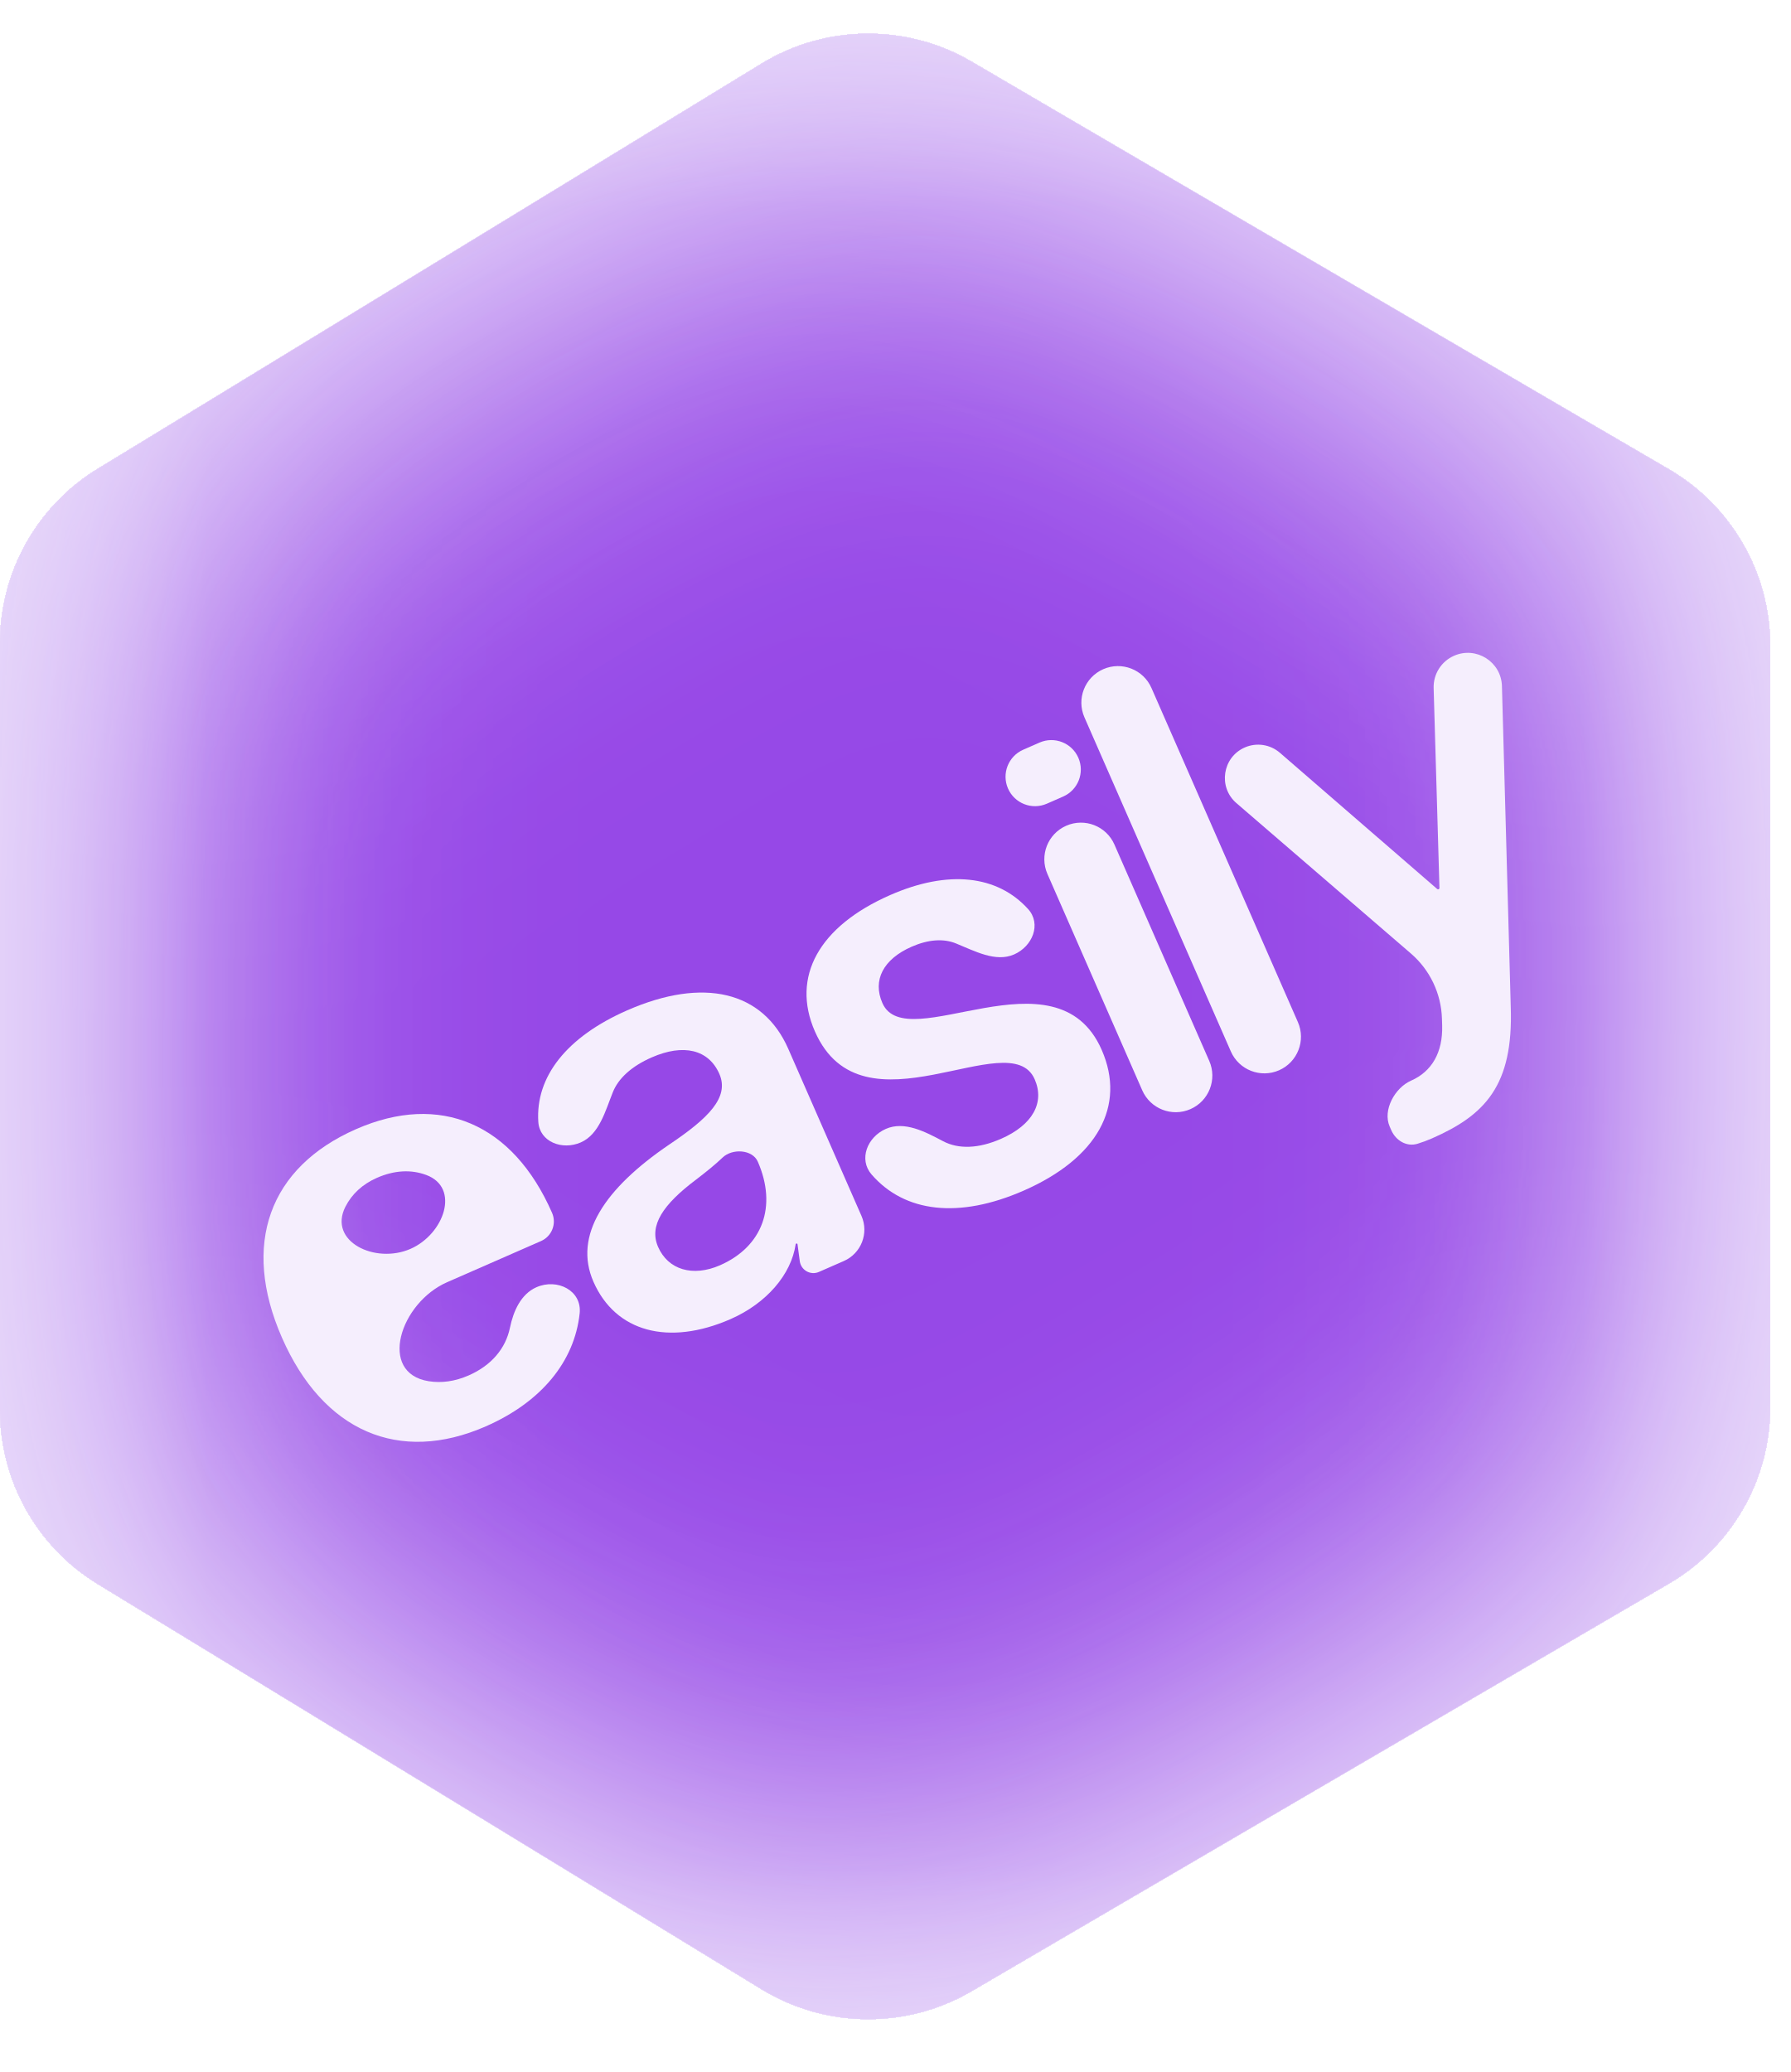
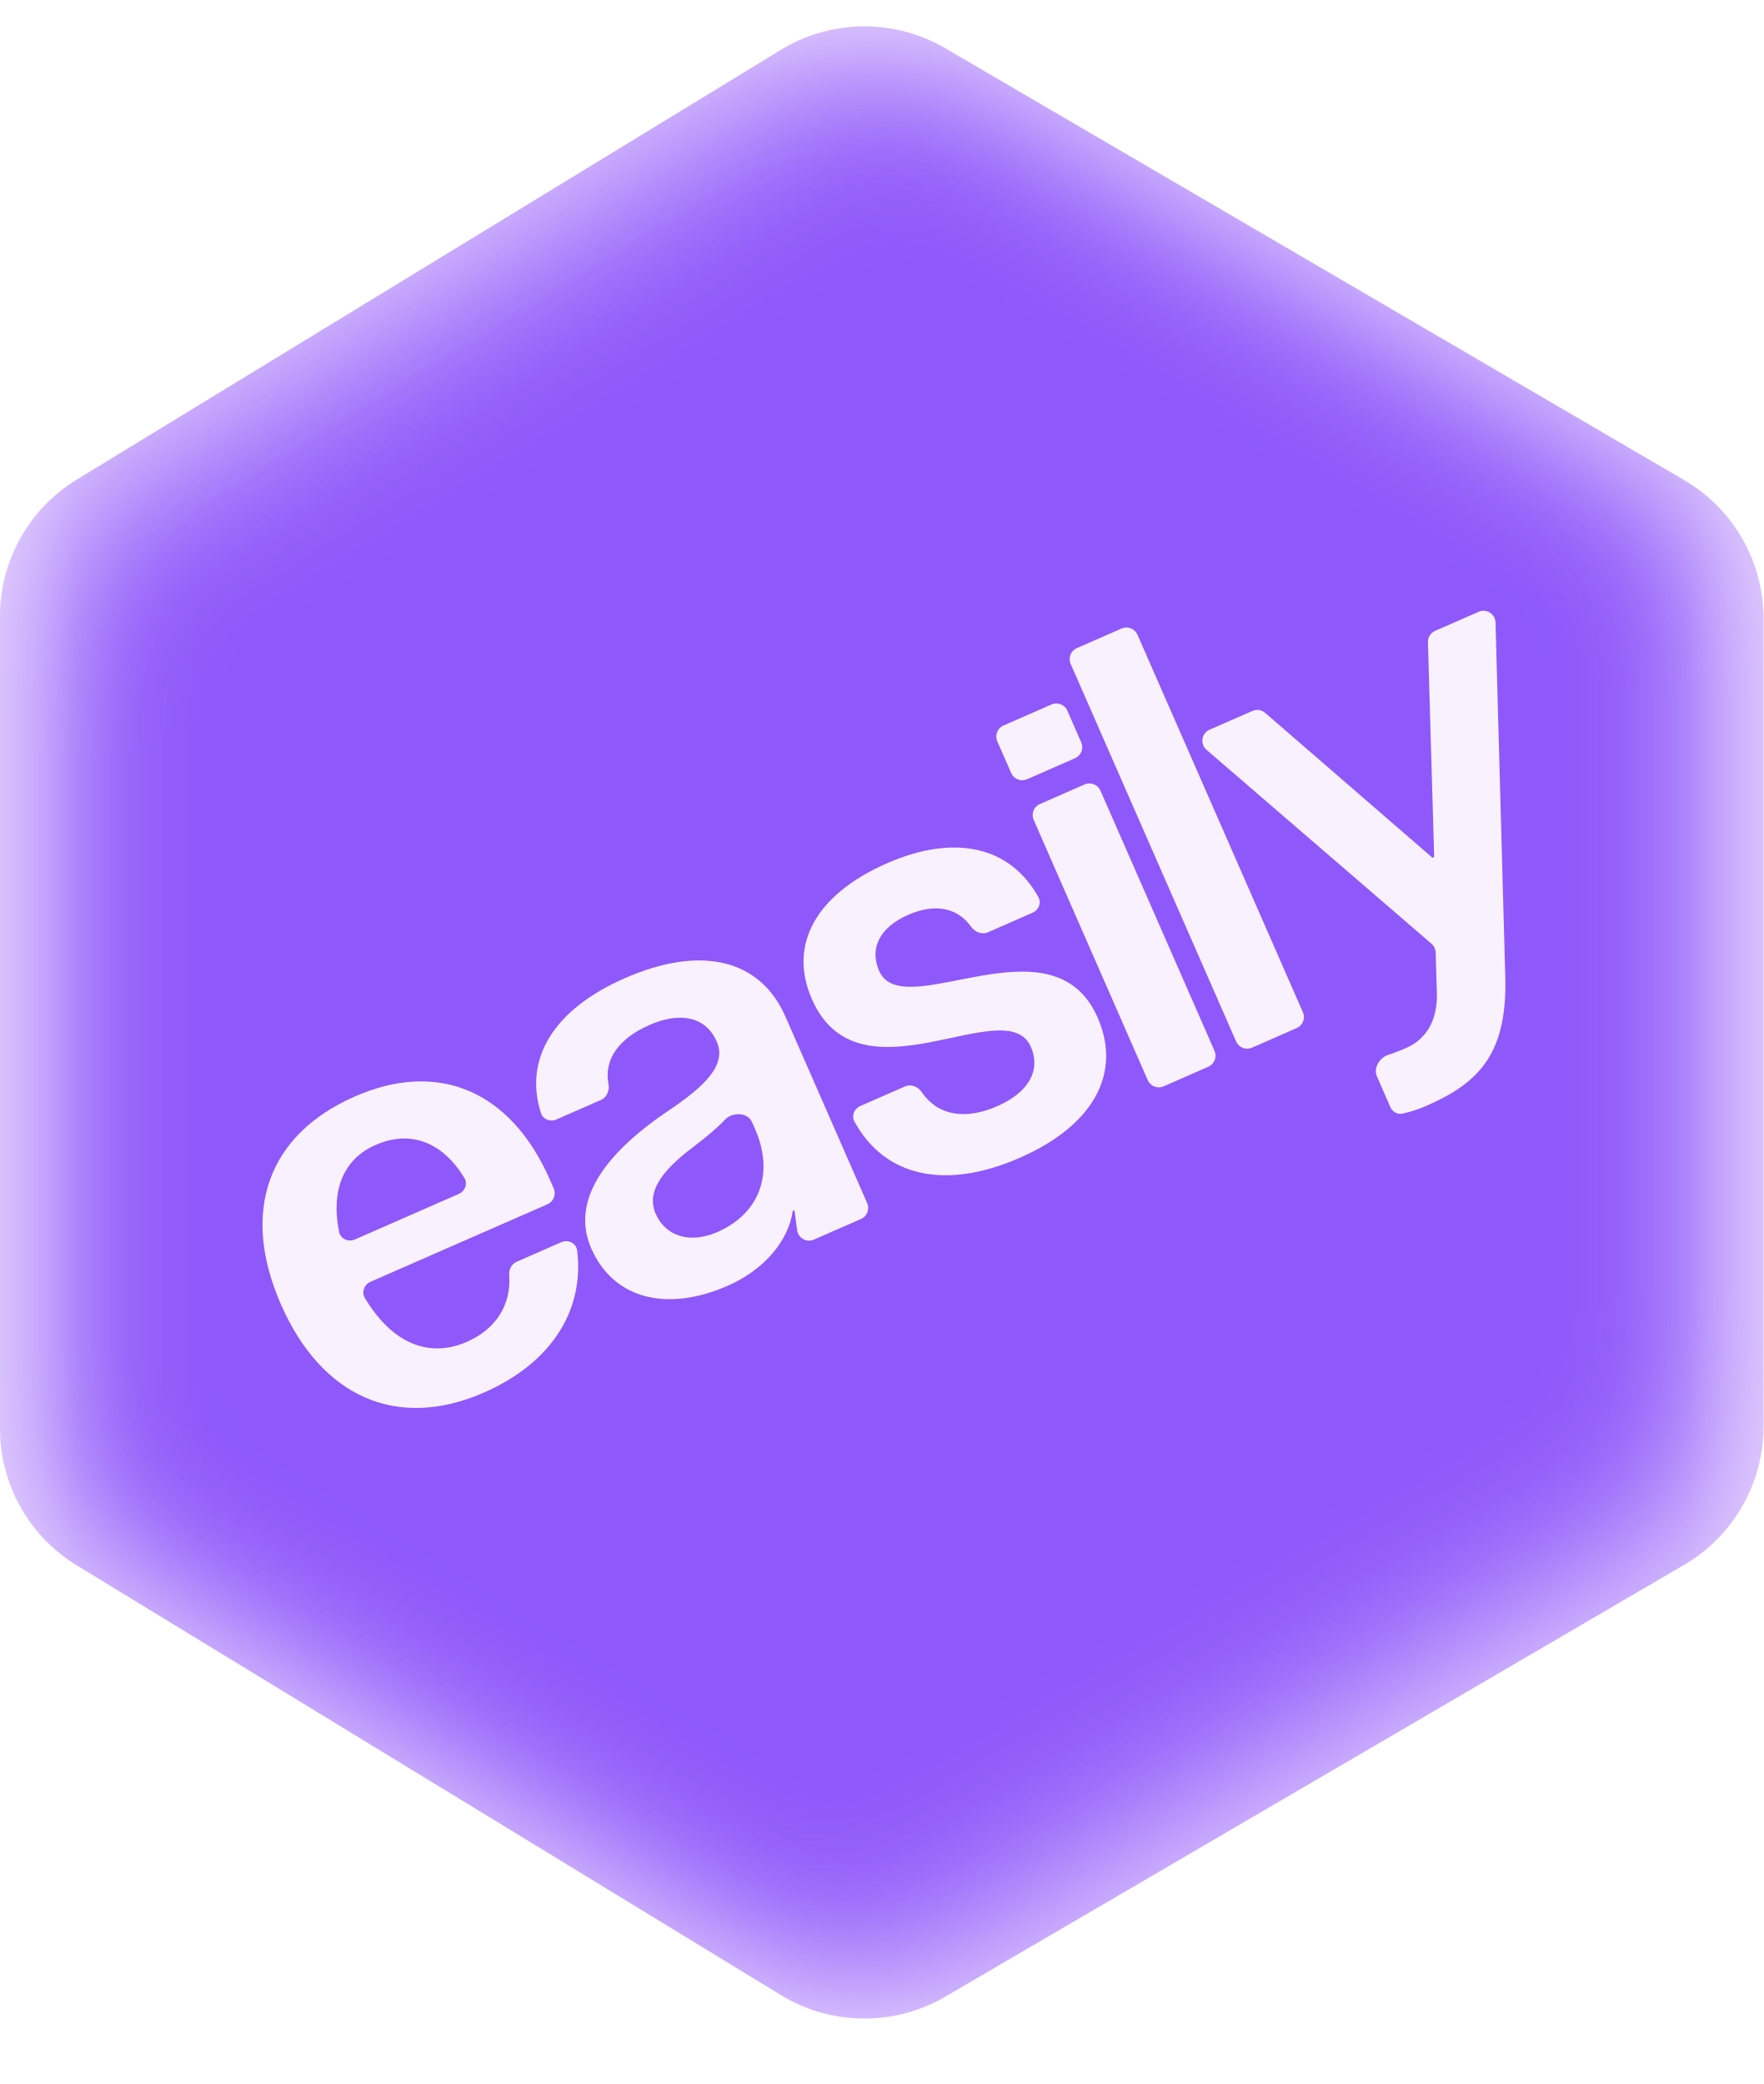
- <svg xmlns="http://www.w3.org/2000/svg" width="70" height="81" viewBox="0 0 70 81" fill="none">
-   <g filter="url(#filter0_ii_2383_2742)">
-     <path d="M3.832 18.323L29.773 2.49C32.286 0.956 35.437 0.926 37.978 2.411L65.24 18.346C67.694 19.78 69.203 22.409 69.203 25.252V55C69.203 57.843 67.694 60.472 65.24 61.907L37.978 77.841C35.437 79.326 32.286 79.296 29.773 77.763L3.832 61.929C1.452 60.476 0 57.889 0 55.101V25.151C0 22.363 1.452 19.776 3.832 18.323Z" fill="#9648E7" />
+ <svg xmlns="http://www.w3.org/2000/svg" width="44" height="52" viewBox="0 0 44 52" fill="none">
+   <g filter="url(#filter0_ii_354_2991)">
+     <path d="M1.916 11.968L19.484 1.245C20.74 0.478 22.316 0.463 23.587 1.206L42.019 11.979C43.246 12.696 44 14.011 44 15.432V35.593C44 37.014 43.246 38.329 42.019 39.046L23.587 49.819C22.316 50.562 20.74 50.547 19.484 49.78L1.916 39.058C0.726 38.331 0 37.038 0 35.643V15.382C0 13.988 0.726 12.694 1.916 11.968Z" fill="#8F58FA" />
  </g>
-   <path d="M59.061 39.368C59.166 42.447 58.045 43.598 55.978 44.504C55.793 44.585 55.603 44.655 55.417 44.712C54.992 44.843 54.569 44.59 54.39 44.183L54.326 44.036C54.047 43.399 54.529 42.523 55.166 42.244C55.975 41.889 56.409 41.14 56.379 40.087L56.371 39.822C56.342 38.841 55.901 37.917 55.158 37.276L48.336 31.396C47.612 30.771 47.787 29.604 48.663 29.22C49.123 29.019 49.657 29.1 50.036 29.428L56.185 34.754C56.201 34.768 56.223 34.771 56.242 34.763C56.261 34.754 56.274 34.734 56.273 34.712L56.046 26.897C56.03 26.353 56.346 25.853 56.845 25.635C57.713 25.254 58.69 25.874 58.716 26.821L59.061 39.368Z" fill="#F5EEFD" />
-   <path d="M42.395 28.044C42.077 27.32 42.407 26.477 43.131 26.16C43.854 25.843 44.698 26.172 45.015 26.896L50.739 39.956C51.056 40.679 50.726 41.523 50.003 41.84C49.279 42.157 48.435 41.828 48.118 41.104L42.395 28.044Z" fill="#F5EEFD" />
-   <path d="M41.683 32.28C42.406 31.963 43.25 32.292 43.567 33.016L47.274 41.474C47.591 42.198 47.262 43.042 46.538 43.359C45.814 43.676 44.971 43.346 44.654 42.623L40.947 34.165C40.63 33.441 40.959 32.597 41.683 32.28ZM40.924 31.419C40.342 31.674 39.663 31.409 39.407 30.826C39.152 30.244 39.417 29.565 40 29.309L40.639 29.029C41.221 28.774 41.901 29.039 42.156 29.622C42.411 30.204 42.146 30.883 41.563 31.139L40.924 31.419Z" fill="#F5EEFD" />
-   <path d="M34.803 34.989C37.069 33.996 38.987 34.211 40.19 35.535C40.721 36.12 40.367 36.995 39.644 37.312C38.92 37.629 38.101 37.176 37.369 36.88C36.886 36.684 36.293 36.723 35.638 37.01C34.531 37.496 34.103 38.318 34.496 39.212C35.429 41.343 41.295 36.995 43.069 41.042C44.031 43.237 42.896 45.283 40.02 46.544C37.487 47.654 35.368 47.404 34.074 45.915C33.556 45.319 33.908 44.448 34.632 44.131C35.355 43.813 36.169 44.242 36.867 44.612C37.471 44.931 38.255 44.905 39.133 44.52C40.368 43.978 40.85 43.107 40.449 42.191C39.478 39.975 33.715 44.558 31.856 40.318C30.923 38.188 32.012 36.212 34.803 34.989Z" fill="#F5EEFD" />
-   <path d="M28.563 51.566C26.134 52.63 24.059 52.067 23.2 50.107C22.406 48.296 23.634 46.462 26.159 44.746C27.69 43.72 28.523 42.898 28.122 41.981C27.701 41.023 26.713 40.795 25.477 41.337C24.692 41.681 24.176 42.153 23.959 42.695C23.665 43.428 23.429 44.343 22.705 44.66C21.981 44.977 21.095 44.643 21.044 43.854C20.931 42.099 22.144 40.538 24.518 39.497C27.501 38.19 29.827 38.745 30.817 41.003L33.678 47.533C33.975 48.21 33.667 48.999 32.99 49.296L32.015 49.723C31.687 49.867 31.314 49.656 31.266 49.302L31.178 48.643C31.175 48.618 31.149 48.604 31.127 48.614C31.115 48.619 31.107 48.63 31.105 48.642C30.933 49.825 29.961 50.953 28.563 51.566ZM25.727 48.745C26.119 49.64 27.084 49.928 28.149 49.462C29.811 48.733 30.39 47.159 29.625 45.412C29.414 44.931 28.627 44.889 28.248 45.252C27.972 45.516 27.632 45.793 27.215 46.112C25.915 47.088 25.363 47.914 25.727 48.745Z" fill="#F5EEFD" />
-   <path d="M20.972 50.321C21.791 49.962 22.756 50.454 22.661 51.344C22.459 53.222 21.168 54.807 18.992 55.76C15.605 57.245 12.629 55.959 11.023 52.294C9.426 48.651 10.516 45.633 13.925 44.139C17.206 42.702 20.05 43.919 21.582 47.413C21.767 47.836 21.575 48.33 21.151 48.516L17.481 50.124C15.635 50.933 14.766 53.673 16.756 53.995C17.259 54.076 17.785 54.004 18.323 53.768C19.204 53.382 19.766 52.724 19.936 51.904C20.07 51.254 20.364 50.588 20.972 50.321ZM13.502 47.177C12.817 48.528 14.662 49.429 16.049 48.821C17.361 48.246 18.004 46.426 16.659 45.931C16.071 45.714 15.419 45.745 14.735 46.045C14.168 46.294 13.755 46.679 13.502 47.177Z" fill="#F5EEFD" />
+   <path d="M37.556 24.325C37.622 26.282 36.91 27.014 35.596 27.59C35.392 27.679 35.179 27.747 34.99 27.787C34.863 27.813 34.741 27.74 34.689 27.622L34.354 26.855C34.264 26.651 34.421 26.389 34.634 26.322C34.773 26.278 34.925 26.22 35.079 26.153C35.594 25.927 35.87 25.451 35.851 24.781L35.82 23.766C35.817 23.682 35.78 23.602 35.716 23.548L30.104 18.71C29.937 18.566 29.977 18.296 30.179 18.208L31.249 17.739C31.355 17.692 31.479 17.711 31.566 17.787L35.727 21.391C35.737 21.399 35.751 21.402 35.763 21.396C35.776 21.391 35.784 21.378 35.783 21.364L35.628 16.025C35.624 15.902 35.696 15.79 35.807 15.741L36.894 15.265C37.089 15.18 37.308 15.319 37.314 15.532L37.556 24.325Z" fill="#FAF1FF" />
+   <path d="M26.714 16.567C26.647 16.415 26.716 16.238 26.868 16.172L27.985 15.682C28.136 15.616 28.313 15.685 28.38 15.837L32.508 25.257C32.575 25.409 32.506 25.586 32.354 25.652L31.237 26.142C31.086 26.208 30.909 26.139 30.842 25.987L26.714 16.567Z" fill="#FAF1FF" />
+   <path d="M27.061 19.573C27.213 19.507 27.39 19.576 27.457 19.728L30.303 26.222C30.369 26.374 30.3 26.551 30.148 26.617L29.032 27.107C28.88 27.173 28.703 27.104 28.637 26.952L25.791 20.458C25.724 20.306 25.793 20.129 25.945 20.063L27.061 19.573ZM25.625 19.444C25.473 19.51 25.297 19.441 25.23 19.289L24.883 18.498C24.817 18.346 24.886 18.169 25.038 18.103L26.235 17.578C26.387 17.511 26.564 17.58 26.631 17.732L26.977 18.524C27.044 18.675 26.975 18.852 26.823 18.919L25.625 19.444Z" fill="#FAF1FF" />
+   <path d="M22.13 21.541C23.818 20.801 25.203 21.116 25.908 22.384C25.988 22.529 25.918 22.707 25.766 22.773L24.65 23.263C24.498 23.329 24.324 23.257 24.228 23.122C23.89 22.646 23.325 22.535 22.661 22.826C21.957 23.135 21.685 23.657 21.935 24.226C22.528 25.581 26.258 22.816 27.386 25.39C27.997 26.785 27.276 28.087 25.447 28.888C23.585 29.704 22.076 29.364 21.32 27.988C21.241 27.843 21.311 27.665 21.463 27.598L22.58 27.109C22.731 27.042 22.905 27.114 22.998 27.251C23.389 27.831 24.073 27.956 24.883 27.601C25.669 27.257 25.975 26.703 25.72 26.12C25.102 24.711 21.438 27.625 20.257 24.93C19.663 23.575 20.356 22.319 22.13 21.541Z" fill="#FAF1FF" />
+   <path d="M18.163 32.08C16.619 32.757 15.299 32.399 14.753 31.152C14.248 30.001 15.029 28.835 16.634 27.744C17.608 27.092 18.137 26.569 17.882 25.986C17.615 25.377 16.986 25.232 16.201 25.577C15.429 25.915 15.067 26.447 15.181 27.039C15.212 27.201 15.148 27.378 14.996 27.445L13.88 27.934C13.728 28.001 13.549 27.932 13.498 27.774C13.062 26.42 13.816 25.184 15.591 24.407C17.488 23.576 18.966 23.929 19.596 25.364L21.636 30.02C21.703 30.172 21.634 30.349 21.482 30.416L20.306 30.931C20.124 31.011 19.915 30.893 19.889 30.696L19.826 30.222C19.823 30.206 19.807 30.197 19.793 30.203C19.785 30.206 19.78 30.213 19.779 30.221C19.669 30.973 19.052 31.691 18.163 32.08ZM16.36 30.287C16.609 30.856 17.222 31.039 17.899 30.742C18.956 30.279 19.325 29.278 18.838 28.167L18.763 27.997C18.657 27.756 18.273 27.742 18.093 27.934C17.898 28.142 17.641 28.356 17.305 28.613C16.479 29.233 16.128 29.759 16.36 30.287Z" fill="#FAF1FF" />
+   <path d="M14.006 30.995C14.179 30.919 14.379 31.02 14.401 31.207C14.584 32.718 13.734 34.021 12.076 34.747C9.922 35.691 8.029 34.873 7.008 32.544C5.993 30.227 6.686 28.309 8.854 27.359C10.94 26.445 12.748 27.218 13.722 29.44L13.815 29.653C13.882 29.804 13.813 29.981 13.661 30.048L9.242 31.984C9.084 32.054 9.016 32.243 9.105 32.391C9.771 33.501 10.684 33.904 11.65 33.481C12.373 33.164 12.759 32.558 12.705 31.816C12.694 31.676 12.764 31.539 12.892 31.483L14.006 30.995ZM8.459 30.733C8.494 30.911 8.687 31 8.853 30.928L11.449 29.79C11.606 29.721 11.675 29.534 11.585 29.388C11.037 28.496 10.245 28.186 9.368 28.57C8.571 28.92 8.252 29.696 8.459 30.733Z" fill="#FAF1FF" />
  <defs>
-     <filter id="filter0_ii_2383_2742" x="-2" y="-0.682" width="73.203" height="81.616" filterUnits="userSpaceOnUse" color-interpolation-filters="sRGB">
+     <filter id="filter0_ii_354_2991" x="-1" y="-0.341" width="46" height="51.707" filterUnits="userSpaceOnUse" color-interpolation-filters="sRGB">
      <feFlood flood-opacity="0" result="BackgroundImageFix" />
      <feBlend mode="normal" in="SourceGraphic" in2="BackgroundImageFix" result="shape" />
      <feColorMatrix in="SourceAlpha" type="matrix" values="0 0 0 0 0 0 0 0 0 0 0 0 0 0 0 0 0 0 127 0" result="hardAlpha" />
-       <feOffset dx="2" dy="2" />
-       <feGaussianBlur stdDeviation="10" />
+       <feOffset dx="1" dy="1" />
+       <feGaussianBlur stdDeviation="2" />
      <feComposite in2="hardAlpha" operator="arithmetic" k2="-1" k3="1" />
-       <feColorMatrix type="matrix" values="0 0 0 0 0.918 0 0 0 0 0.867 0 0 0 0 0.984 0 0 0 1 0" />
-       <feBlend mode="normal" in2="shape" result="effect1_innerShadow_2383_2742" />
+       <feColorMatrix type="matrix" values="0 0 0 0 0.98 0 0 0 0 0.945 0 0 0 0 1 0 0 0 0.6 0" />
+       <feBlend mode="normal" in2="shape" result="effect1_innerShadow_354_2991" />
      <feColorMatrix in="SourceAlpha" type="matrix" values="0 0 0 0 0 0 0 0 0 0 0 0 0 0 0 0 0 0 127 0" result="hardAlpha" />
-       <feOffset dx="-2" dy="-2" />
-       <feGaussianBlur stdDeviation="10" />
+       <feOffset dx="-1" dy="-1" />
+       <feGaussianBlur stdDeviation="2" />
      <feComposite in2="hardAlpha" operator="arithmetic" k2="-1" k3="1" />
-       <feColorMatrix type="matrix" values="0 0 0 0 0.918 0 0 0 0 0.867 0 0 0 0 0.984 0 0 0 1 0" />
-       <feBlend mode="normal" in2="effect1_innerShadow_2383_2742" result="effect2_innerShadow_2383_2742" />
+       <feColorMatrix type="matrix" values="0 0 0 0 0.98 0 0 0 0 0.945 0 0 0 0 1 0 0 0 0.6 0" />
+       <feBlend mode="normal" in2="effect1_innerShadow_354_2991" result="effect2_innerShadow_354_2991" />
    </filter>
  </defs>
</svg>
